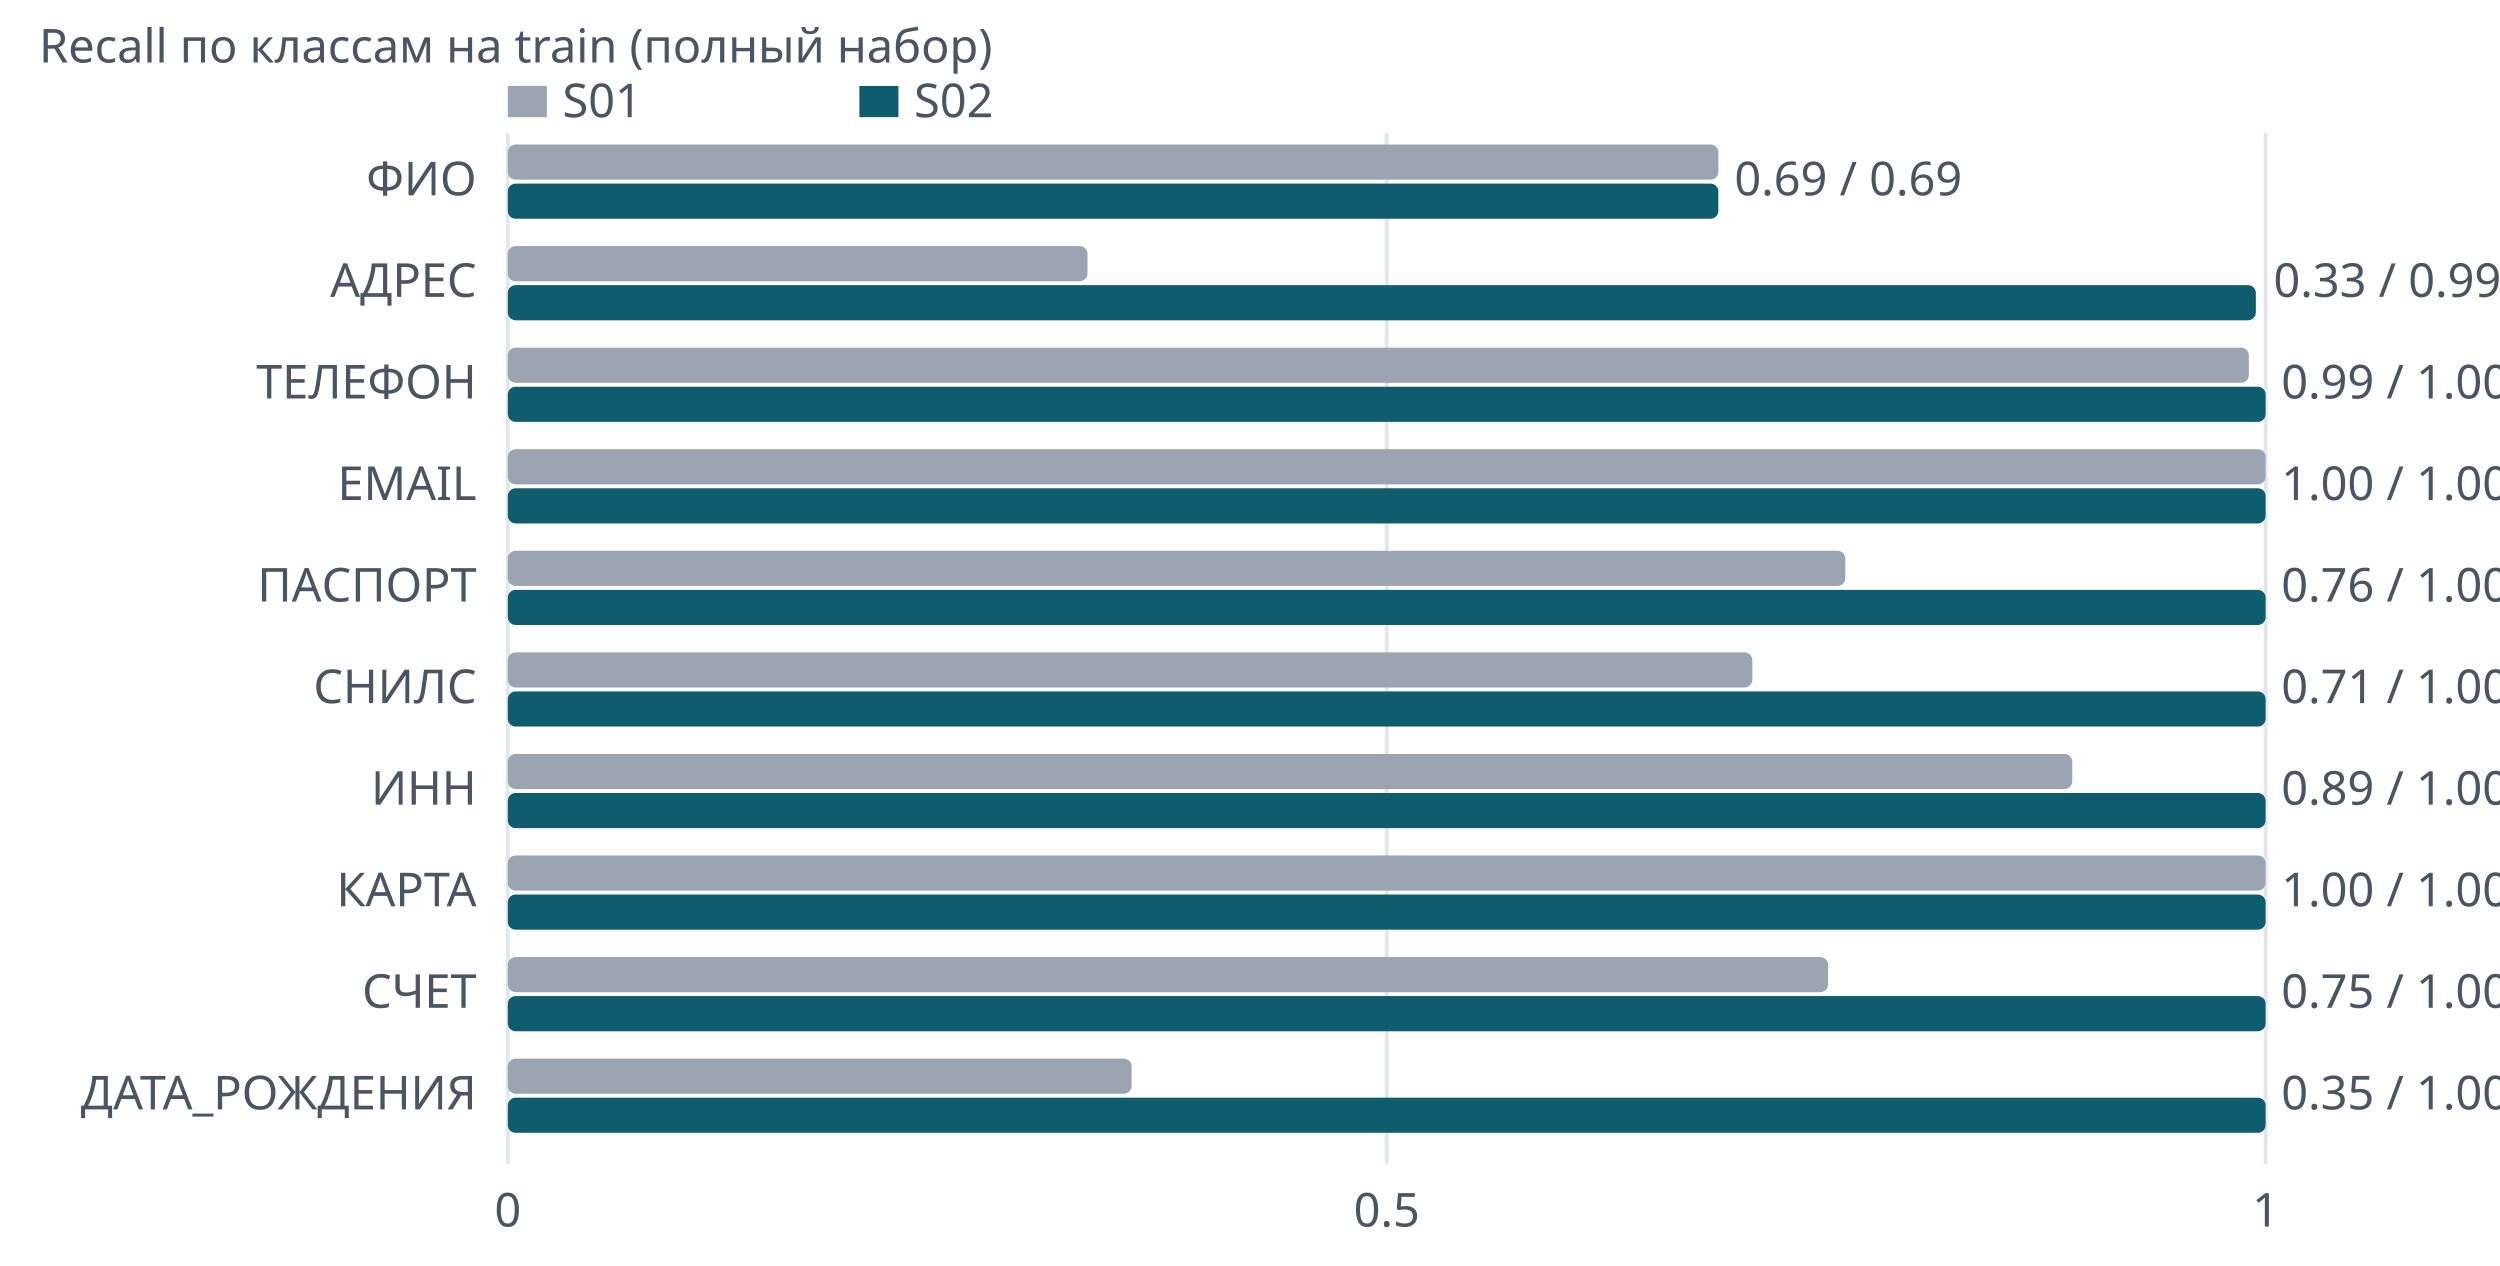
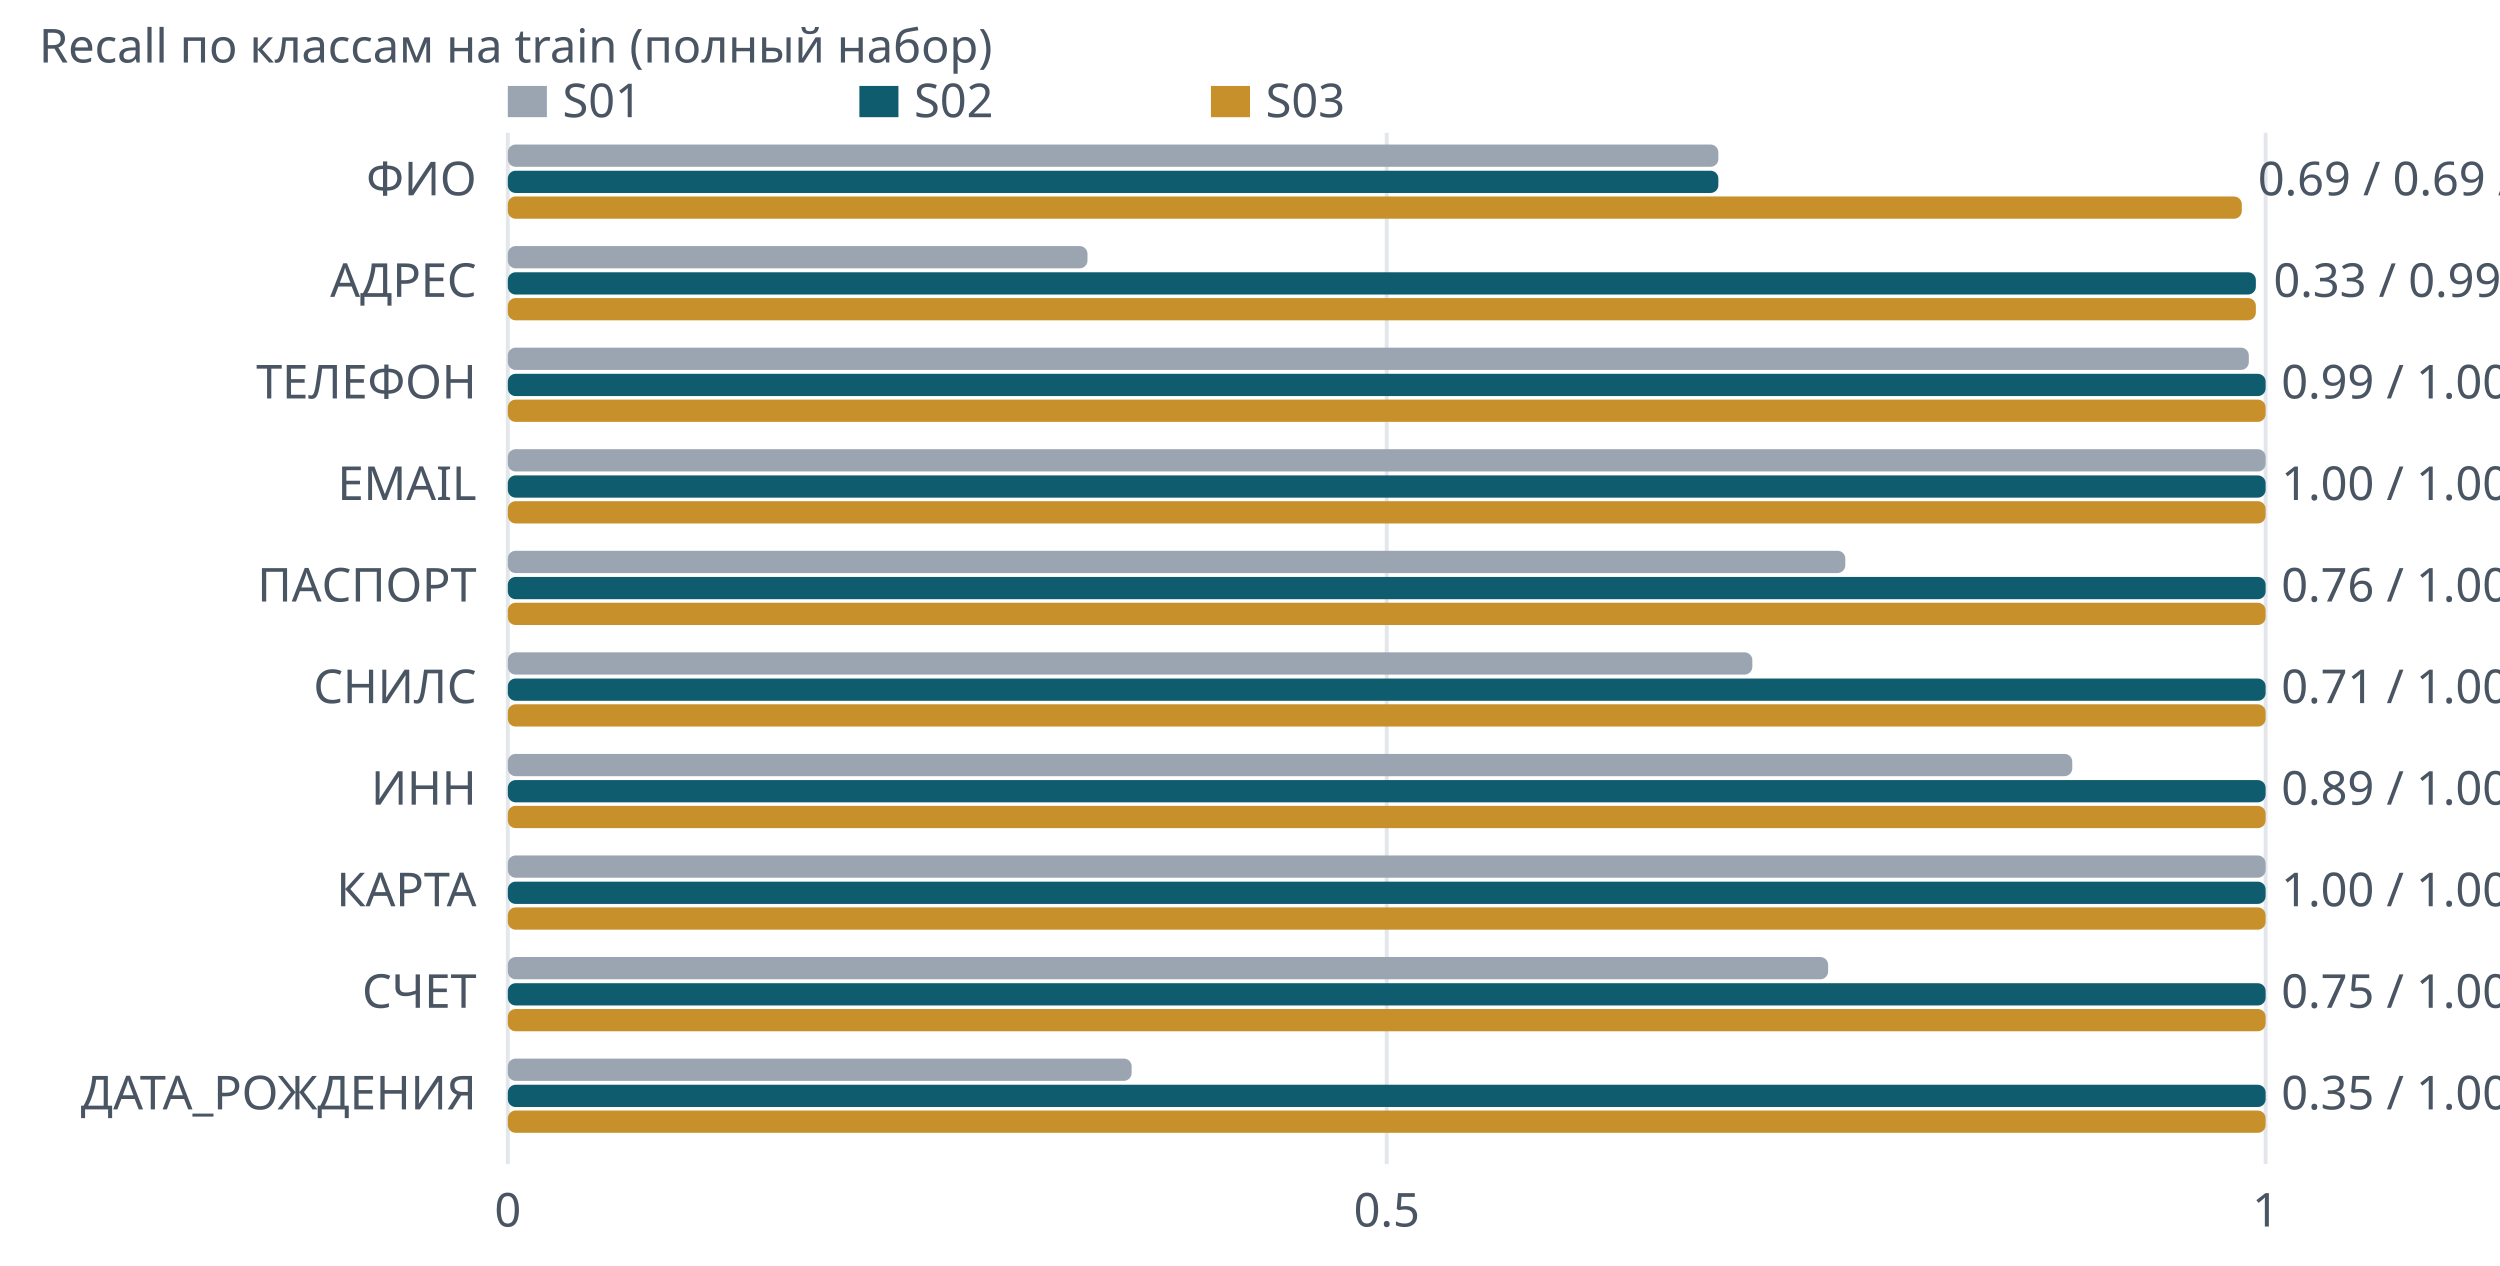
<svg xmlns="http://www.w3.org/2000/svg" viewBox="0 0 640 324" role="img" aria-label="recall по классам">
  <style>text{font:12px system-ui,sans-serif;fill:#4a5563}.g{stroke:#e3e7ec}</style>
  <text x="10" y="16" font-weight="600">Recall по классам на train (полный набор)</text>
  <rect x="130" y="22" width="10" height="8" fill="#9aa5b1" />
  <text x="144" y="30">S01</text>
  <rect x="220" y="22" width="10" height="8" fill="#0f5c6e" />
  <text x="234" y="30">S02</text>
+   <rect x="310" y="22" width="10" height="8" fill="#c8902a" />
+   <text x="324" y="30">S03</text>
  <line class="g" x1="130" x2="130" y1="34" y2="298" />
  <text x="130" y="314" text-anchor="middle">0</text>
  <line class="g" x1="355" x2="355" y1="34" y2="298" />
  <text x="355" y="314" text-anchor="middle">0.5</text>
  <line class="g" x1="580" x2="580" y1="34" y2="298" />
  <text x="580" y="314" text-anchor="middle">1</text>
  <text x="122" y="50.0" text-anchor="end">ФИО</text>
-   <rect x="130" y="37.0" width="309.9" height="9.0" rx="2" fill="#9aa5b1" />
-   <rect x="130" y="47.0" width="309.9" height="9.0" rx="2" fill="#0f5c6e" />
-   <text x="444" y="50.0">0.69 / 0.69</text>
+   <rect x="130" y="37.0" width="309.9" height="5.7" rx="2" fill="#9aa5b1" />
+   <rect x="130" y="43.7" width="309.9" height="5.7" rx="2" fill="#0f5c6e" />
+   <rect x="130" y="50.3" width="443.9" height="5.7" rx="2" fill="#c8902a" />
+   <text x="578" y="50.0">0.69 / 0.69 / 0.99</text>
  <text x="122" y="76.0" text-anchor="end">АДРЕС</text>
-   <rect x="130" y="63.0" width="148.4" height="9.0" rx="2" fill="#9aa5b1" />
-   <rect x="130" y="73.0" width="447.5" height="9.0" rx="2" fill="#0f5c6e" />
-   <text x="582" y="76.0">0.33 / 0.99</text>
+   <rect x="130" y="63.0" width="148.4" height="5.7" rx="2" fill="#9aa5b1" />
+   <rect x="130" y="69.7" width="447.5" height="5.7" rx="2" fill="#0f5c6e" />
+   <rect x="130" y="76.3" width="447.5" height="5.7" rx="2" fill="#c8902a" />
+   <text x="582" y="76.0">0.33 / 0.99 / 0.99</text>
  <text x="122" y="102.0" text-anchor="end">ТЕЛЕФОН</text>
-   <rect x="130" y="89.0" width="445.7" height="9.0" rx="2" fill="#9aa5b1" />
-   <rect x="130" y="99.0" width="450.0" height="9.0" rx="2" fill="#0f5c6e" />
-   <text x="584" y="102.0">0.99 / 1.00</text>
+   <rect x="130" y="89.0" width="445.7" height="5.7" rx="2" fill="#9aa5b1" />
+   <rect x="130" y="95.7" width="450.0" height="5.7" rx="2" fill="#0f5c6e" />
+   <rect x="130" y="102.3" width="450.0" height="5.7" rx="2" fill="#c8902a" />
+   <text x="584" y="102.0">0.99 / 1.00 / 1.00</text>
  <text x="122" y="128.0" text-anchor="end">EMAIL</text>
-   <rect x="130" y="115.0" width="450.0" height="9.0" rx="2" fill="#9aa5b1" />
-   <rect x="130" y="125.0" width="450.0" height="9.0" rx="2" fill="#0f5c6e" />
-   <text x="584" y="128.0">1.00 / 1.00</text>
+   <rect x="130" y="115.0" width="450.0" height="5.7" rx="2" fill="#9aa5b1" />
+   <rect x="130" y="121.7" width="450.0" height="5.7" rx="2" fill="#0f5c6e" />
+   <rect x="130" y="128.3" width="450.0" height="5.7" rx="2" fill="#c8902a" />
+   <text x="584" y="128.0">1.00 / 1.00 / 1.00</text>
  <text x="122" y="154.0" text-anchor="end">ПАСПОРТ</text>
-   <rect x="130" y="141.0" width="342.4" height="9.0" rx="2" fill="#9aa5b1" />
-   <rect x="130" y="151.0" width="450.0" height="9.0" rx="2" fill="#0f5c6e" />
-   <text x="584" y="154.0">0.76 / 1.00</text>
+   <rect x="130" y="141.0" width="342.4" height="5.7" rx="2" fill="#9aa5b1" />
+   <rect x="130" y="147.7" width="450.0" height="5.7" rx="2" fill="#0f5c6e" />
+   <rect x="130" y="154.3" width="450.0" height="5.7" rx="2" fill="#c8902a" />
+   <text x="584" y="154.0">0.76 / 1.00 / 1.00</text>
  <text x="122" y="180.0" text-anchor="end">СНИЛС</text>
-   <rect x="130" y="167.0" width="318.6" height="9.0" rx="2" fill="#9aa5b1" />
-   <rect x="130" y="177.0" width="450.0" height="9.0" rx="2" fill="#0f5c6e" />
-   <text x="584" y="180.0">0.71 / 1.00</text>
+   <rect x="130" y="167.0" width="318.6" height="5.7" rx="2" fill="#9aa5b1" />
+   <rect x="130" y="173.7" width="450.0" height="5.7" rx="2" fill="#0f5c6e" />
+   <rect x="130" y="180.3" width="450.0" height="5.7" rx="2" fill="#c8902a" />
+   <text x="584" y="180.0">0.71 / 1.00 / 1.00</text>
  <text x="122" y="206.0" text-anchor="end">ИНН</text>
-   <rect x="130" y="193.0" width="400.5" height="9.0" rx="2" fill="#9aa5b1" />
-   <rect x="130" y="203.0" width="450.0" height="9.0" rx="2" fill="#0f5c6e" />
-   <text x="584" y="206.0">0.89 / 1.00</text>
+   <rect x="130" y="193.0" width="400.5" height="5.7" rx="2" fill="#9aa5b1" />
+   <rect x="130" y="199.7" width="450.0" height="5.7" rx="2" fill="#0f5c6e" />
+   <rect x="130" y="206.3" width="450.0" height="5.7" rx="2" fill="#c8902a" />
+   <text x="584" y="206.0">0.89 / 1.00 / 1.00</text>
  <text x="122" y="232.0" text-anchor="end">КАРТА</text>
-   <rect x="130" y="219.0" width="450.0" height="9.0" rx="2" fill="#9aa5b1" />
-   <rect x="130" y="229.0" width="450.0" height="9.0" rx="2" fill="#0f5c6e" />
-   <text x="584" y="232.0">1.00 / 1.00</text>
+   <rect x="130" y="219.0" width="450.0" height="5.7" rx="2" fill="#9aa5b1" />
+   <rect x="130" y="225.7" width="450.0" height="5.7" rx="2" fill="#0f5c6e" />
+   <rect x="130" y="232.3" width="450.0" height="5.7" rx="2" fill="#c8902a" />
+   <text x="584" y="232.0">1.00 / 1.00 / 1.00</text>
  <text x="122" y="258.0" text-anchor="end">СЧЕТ</text>
-   <rect x="130" y="245.0" width="338.0" height="9.0" rx="2" fill="#9aa5b1" />
-   <rect x="130" y="255.0" width="450.0" height="9.0" rx="2" fill="#0f5c6e" />
-   <text x="584" y="258.0">0.75 / 1.00</text>
+   <rect x="130" y="245.0" width="338.0" height="5.7" rx="2" fill="#9aa5b1" />
+   <rect x="130" y="251.7" width="450.0" height="5.7" rx="2" fill="#0f5c6e" />
+   <rect x="130" y="258.3" width="450.0" height="5.7" rx="2" fill="#c8902a" />
+   <text x="584" y="258.0">0.75 / 1.00 / 1.00</text>
  <text x="122" y="284.0" text-anchor="end">ДАТА_РОЖДЕНИЯ</text>
-   <rect x="130" y="271.0" width="159.7" height="9.0" rx="2" fill="#9aa5b1" />
-   <rect x="130" y="281.0" width="450.0" height="9.0" rx="2" fill="#0f5c6e" />
-   <text x="584" y="284.0">0.35 / 1.00</text>
+   <rect x="130" y="271.0" width="159.7" height="5.7" rx="2" fill="#9aa5b1" />
+   <rect x="130" y="277.7" width="450.0" height="5.7" rx="2" fill="#0f5c6e" />
+   <rect x="130" y="284.3" width="450.0" height="5.7" rx="2" fill="#c8902a" />
+   <text x="584" y="284.0">0.35 / 1.00 / 1.00</text>
</svg>
